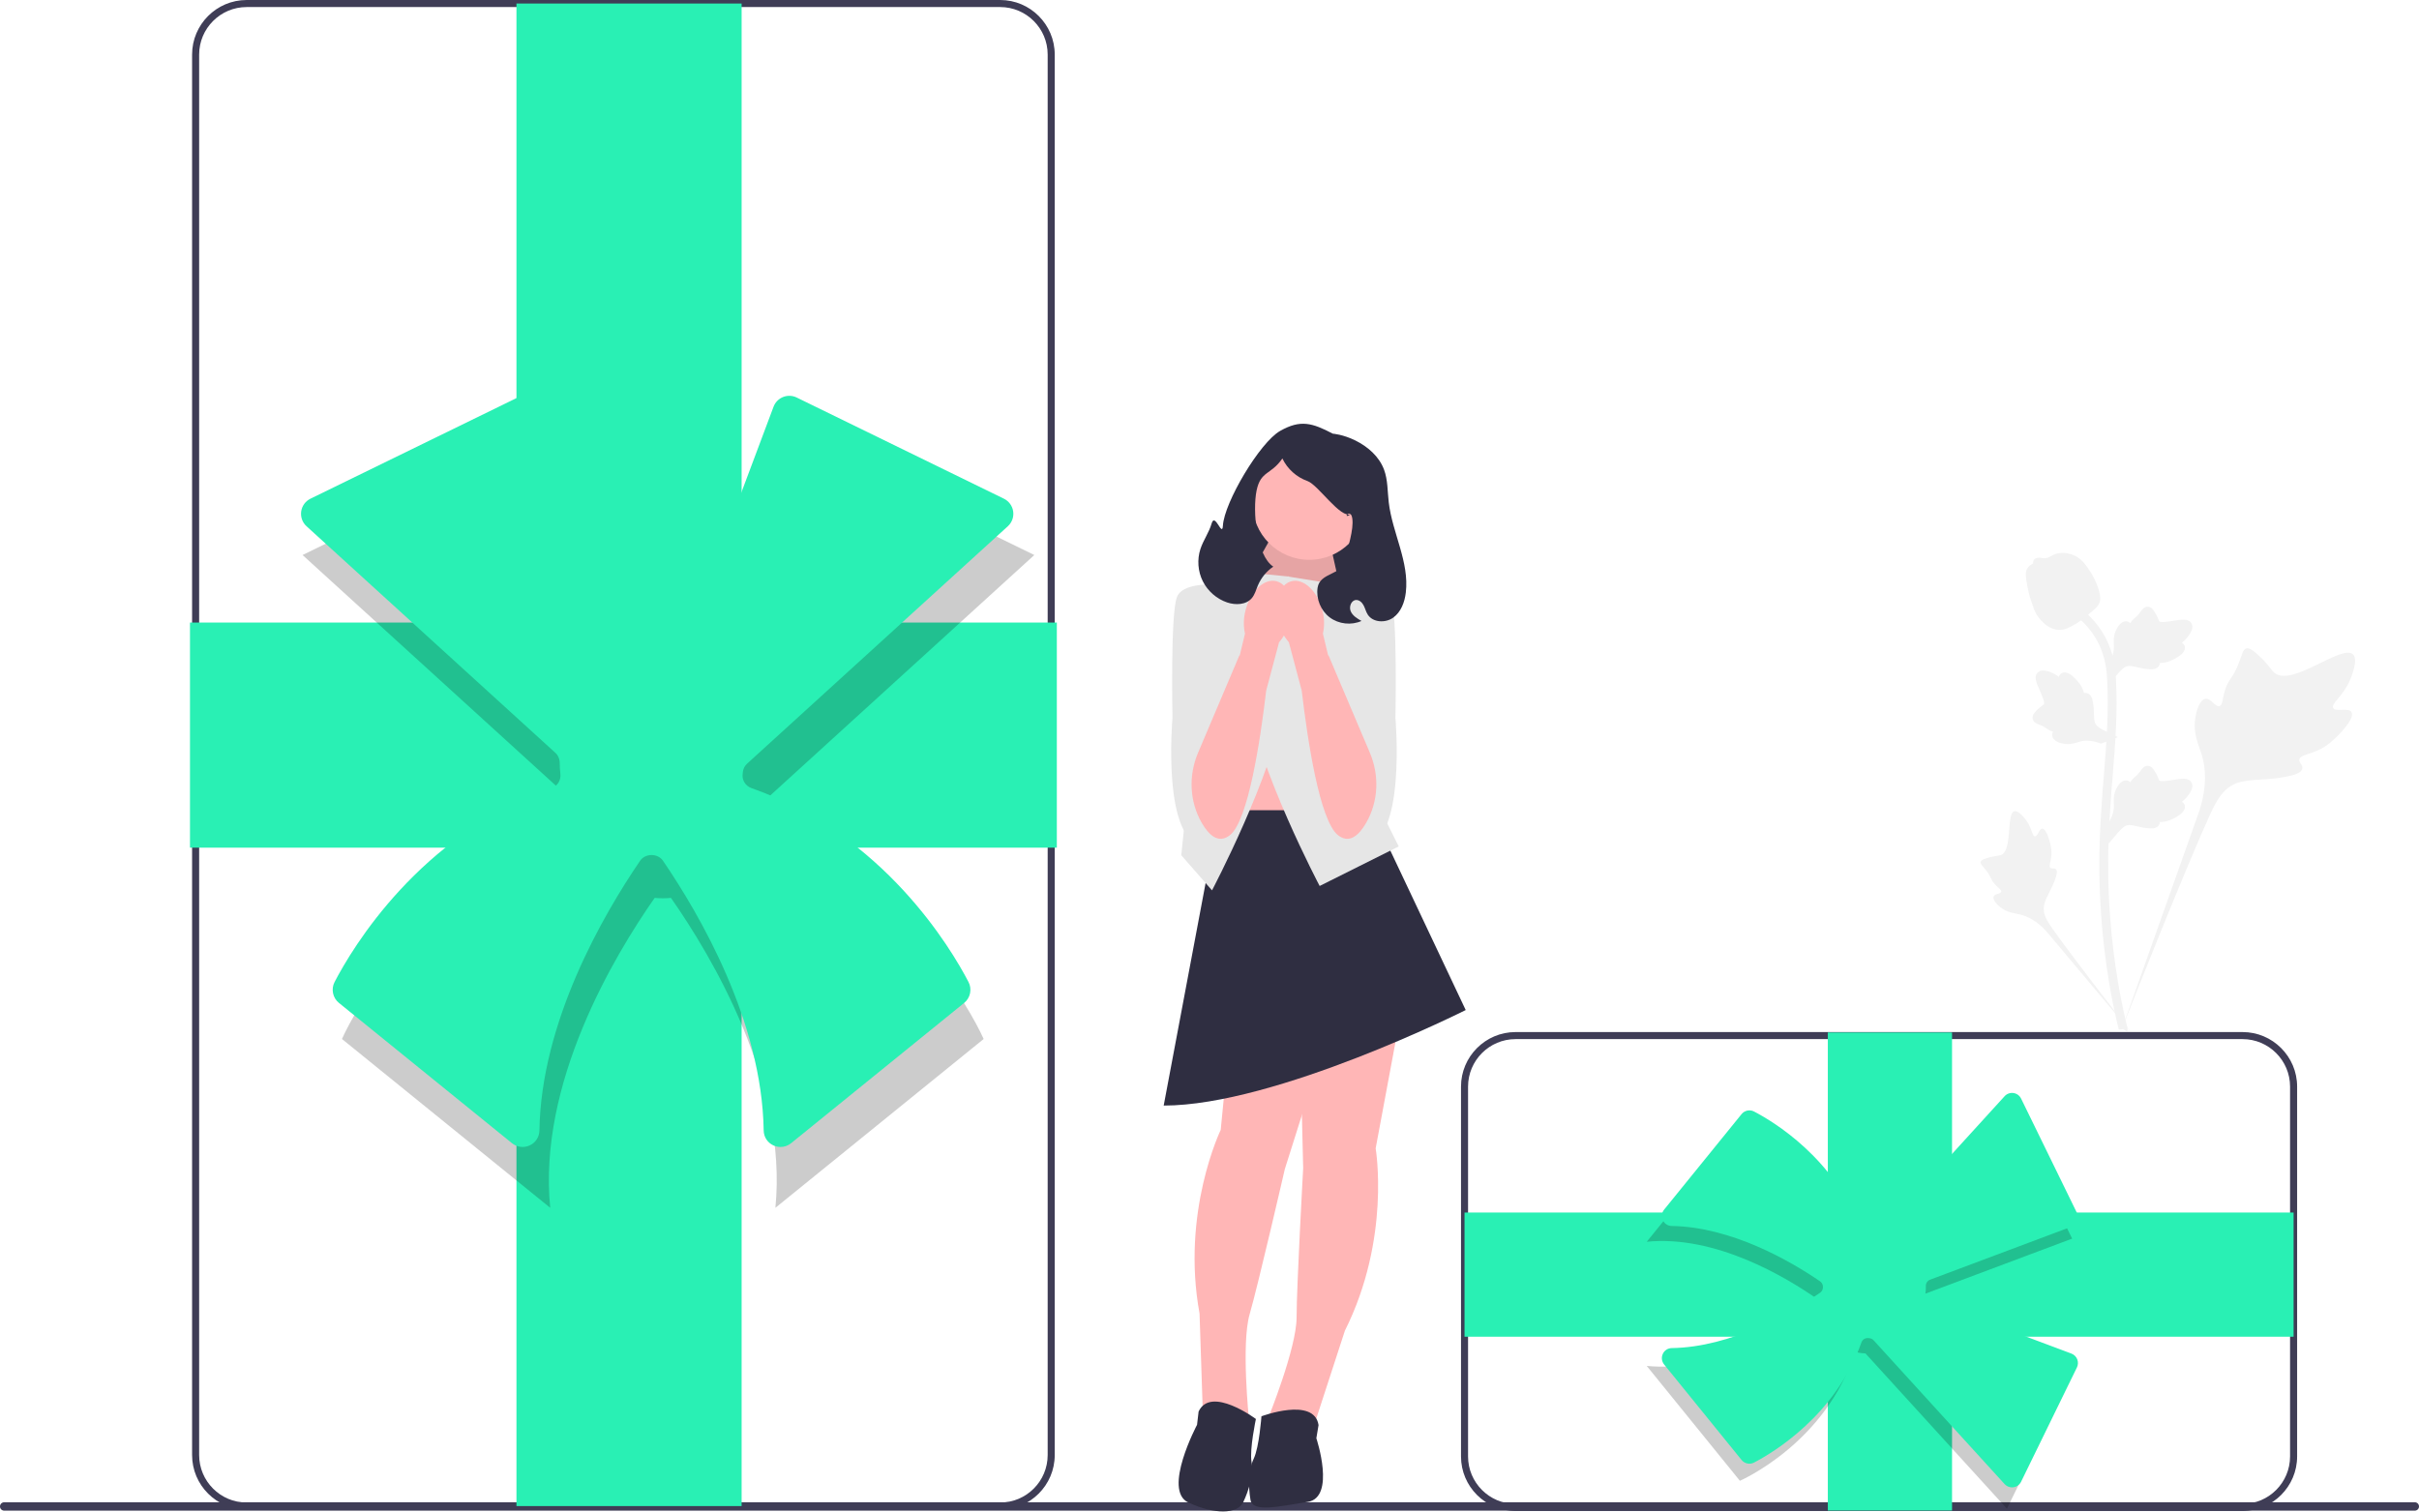
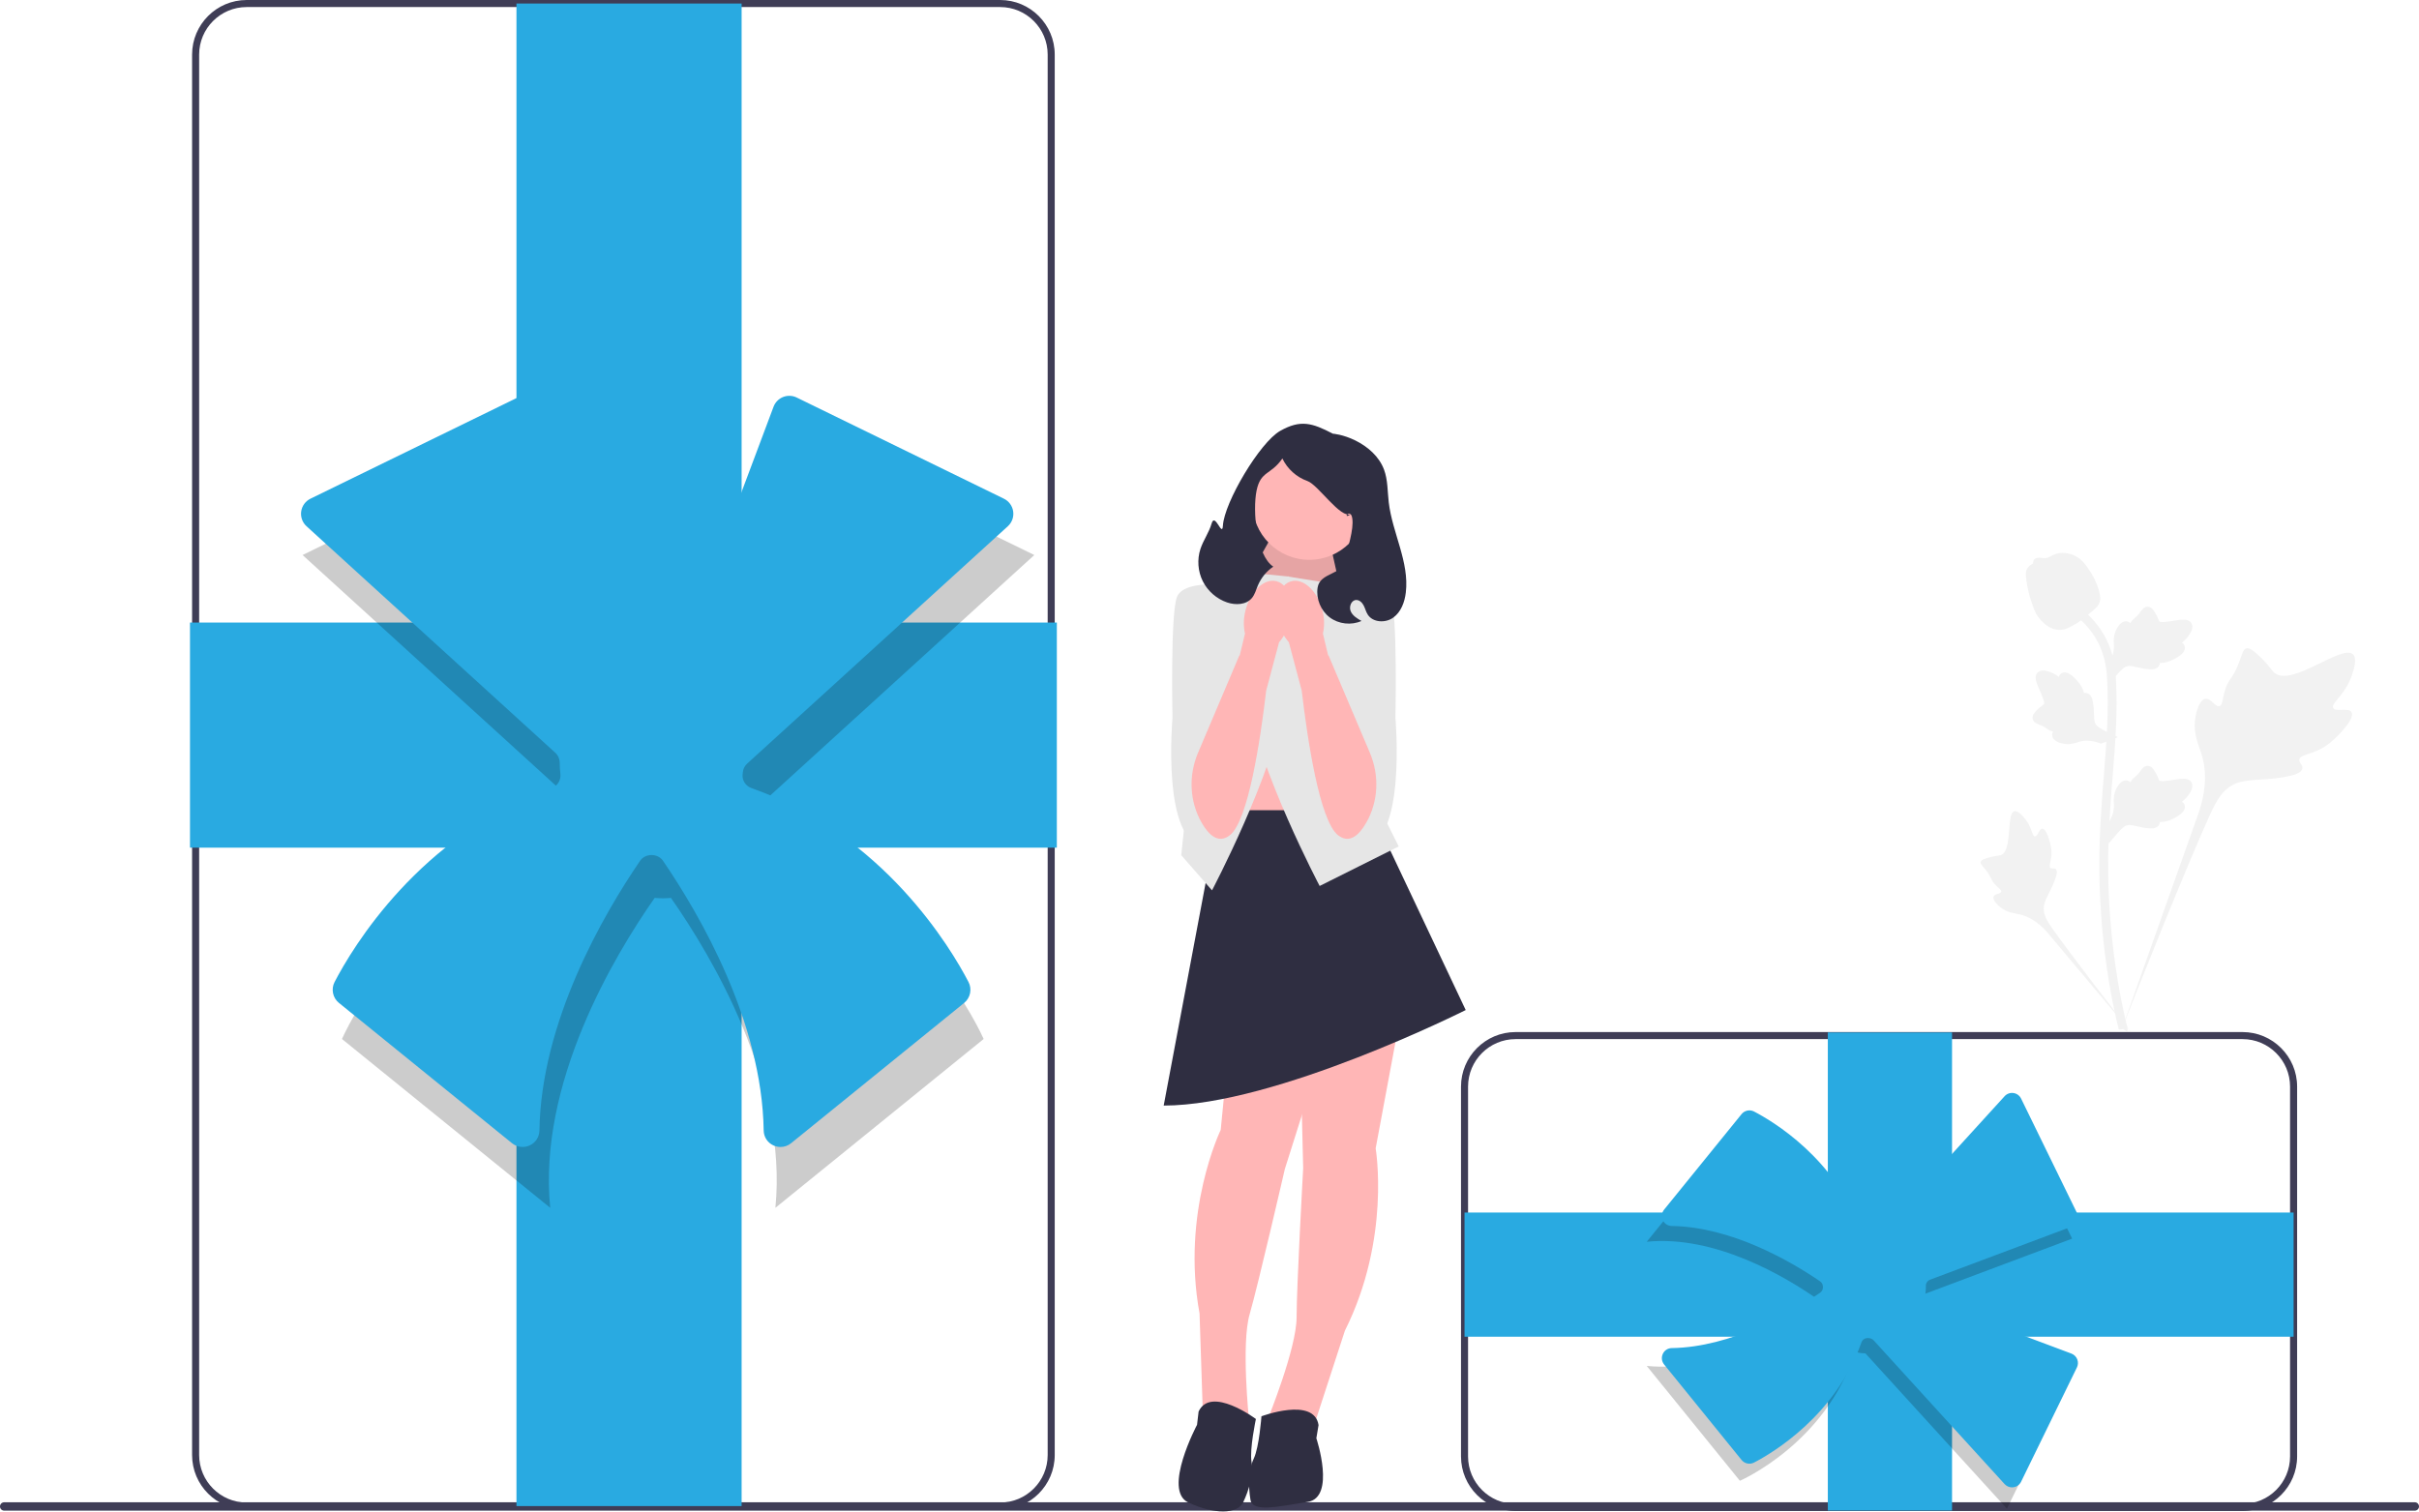
<svg xmlns="http://www.w3.org/2000/svg" width="685.67" height="428.525" viewBox="0 0 685.67 428.525">
  <path d="M0,427.11c0,.66,.53,1.19,1.19,1.19H684.48c.66,0,1.19-.53,1.19-1.19,0-.66-.53-1.19-1.19-1.19H1.19c-.66,0-1.19,.53-1.19,1.19Z" fill="#3f3d56" />
  <path d="M283.497,428H69.917c-8.529,0-15.468-6.939-15.468-15.469V15.468c0-8.529,6.939-15.468,15.468-15.468h213.58c8.529,0,15.468,6.939,15.468,15.468V412.531c0,8.529-6.939,15.469-15.468,15.469ZM69.917,2c-7.426,0-13.468,6.042-13.468,13.468V412.531c0,7.427,6.042,13.469,13.468,13.469h213.58c7.426,0,13.468-6.042,13.468-13.469V15.468c0-7.426-6.042-13.468-13.468-13.468H69.917Z" fill="#3f3d56" />
  <g>
    <path d="M666.534,201.907c-.844-1.424-4.497,.101-5.168-1.191-.669-1.287,2.724-3.249,4.663-7.73,.35-.808,2.553-5.9,.922-7.472-3.092-2.978-17.24,9.313-22.191,5.29-1.087-.883-1.846-2.645-5.134-5.506-1.308-1.138-2.099-1.652-2.865-1.461-1.086,.271-1.172,1.725-2.337,4.584-1.747,4.287-2.78,4.028-3.798,7.449-.756,2.539-.583,4.016-1.472,4.303-1.258,.407-2.416-2.286-4.011-2.045-1.627,.246-2.611,3.382-2.922,5.73-.583,4.406,1.035,7.313,1.932,10.371,.975,3.322,1.553,8.375-.698,15.528l-22.277,62.766c4.918-12.879,19.158-48.185,25.142-61.305,1.727-3.787,3.635-7.629,7.551-9.145,3.77-1.46,8.949-.588,15.55-2.179,.771-.186,2.911-.73,3.18-1.988,.223-1.04-1.036-1.621-.842-2.595,.259-1.307,2.734-1.323,5.775-2.831,2.144-1.063,3.48-2.328,4.629-3.415,.346-.328,5.495-5.262,4.371-7.157h-0Z" fill="#f2f2f2" />
    <path d="M578.889,234.949c-.942,.004-1.248,2.236-2.076,2.193-.825-.043-.808-2.275-2.448-4.519-.296-.405-2.159-2.955-3.401-2.608-2.354,.658-.404,11.148-3.806,12.418-.747,.279-1.831,.143-4.184,.931-.936,.314-1.417,.554-1.544,.985-.18,.611,.508,1.073,1.575,2.47,1.6,2.094,1.175,2.527,2.56,4.013,1.028,1.104,1.803,1.445,1.687,1.964-.163,.735-1.819,.526-2.161,1.379-.349,.87,.907,2.257,1.969,3.087,1.994,1.558,3.888,1.602,5.647,2.044,1.912,.48,4.559,1.654,7.42,4.823l24.378,29.044c-4.902-6.13-18.122-23.306-22.835-30.029-1.36-1.941-2.696-3.985-2.31-6.345,.371-2.272,2.293-4.562,3.417-8.261,.131-.432,.481-1.639-.058-2.134-.446-.409-1.094,.041-1.517-.335-.567-.504,.14-1.724,.277-3.651,.097-1.359-.138-2.38-.341-3.258-.061-.265-.997-4.215-2.251-4.21v0h-0Z" fill="#f2f2f2" />
    <path d="M597.688,239.17l-.568-5.068,.259-.384c1.2-1.777,1.812-3.512,1.82-5.159,.001-.262-.011-.524-.023-.79-.049-1.057-.11-2.371,.575-3.903,.384-.854,1.463-2.831,3.086-2.587,.437,.061,.767,.262,1.018,.497,.037-.059,.075-.117,.115-.181,.505-.771,.905-1.101,1.291-1.419,.296-.245,.602-.497,1.082-1.094,.21-.262,.374-.492,.513-.685,.42-.585,.968-1.282,1.935-1.27,1.033,.049,1.574,.903,1.932,1.468,.64,1.008,.93,1.735,1.122,2.217,.07,.176,.149,.374,.19,.436,.333,.489,3.038,.032,4.057-.135,2.289-.382,4.27-.712,5.087,.732,.585,1.033,.151,2.398-1.33,4.168-.461,.551-.952,.969-1.388,1.297,.361,.215,.684,.546,.815,1.065h0c.308,1.228-.748,2.459-3.137,3.663-.593,.301-1.392,.702-2.512,.896-.527,.091-1.002,.113-1.408,.125-.009,.235-.064,.489-.207,.751-.42,.771-1.293,1.138-2.61,1.05-1.449-.076-2.642-.352-3.694-.595-.919-.21-1.711-.389-2.332-.347-1.153,.093-2.041,1.016-3.083,2.212l-2.603,3.042h-0Z" fill="#f2f2f2" />
    <path d="M600.322,208.994l-4.758,1.835-.437-.153c-2.023-.71-3.857-.862-5.452-.451-.254,.065-.504,.143-.759,.223-1.01,.315-2.266,.708-3.922,.434-.924-.155-3.11-.697-3.285-2.329-.052-.438,.059-.809,.222-1.111-.066-.021-.133-.042-.204-.065-.874-.293-1.295-.597-1.7-.889-.312-.224-.633-.456-1.333-.769-.307-.137-.571-.237-.793-.322-.672-.258-1.486-.611-1.719-1.549-.215-1.011,.474-1.751,.93-2.241,.813-.875,1.442-1.34,1.86-1.648,.153-.112,.324-.239,.373-.294,.389-.446-.74-2.947-1.159-3.891-.95-2.118-1.772-3.95-.582-5.106,.851-.828,2.282-.754,4.369,.229,.65,.307,1.179,.675,1.607,1.013,.117-.404,.354-.8,.823-1.058h0c1.11-.61,2.569,.099,4.339,2.105,.442,.498,1.033,1.169,1.504,2.203,.221,.487,.363,.941,.478,1.331,.229-.051,.49-.063,.779,.009,.852,.21,1.429,.962,1.677,2.258,.294,1.421,.329,2.645,.362,3.724,.029,.942,.058,1.753,.255,2.344,.382,1.091,1.5,1.717,2.922,2.421l3.603,1.746-0,0h0Z" fill="#f2f2f2" />
    <path d="M597.688,194.063l-.568-5.068,.259-.384c1.2-1.777,1.812-3.512,1.82-5.159,.001-.262-.011-.524-.023-.79-.049-1.057-.11-2.371,.575-3.903,.384-.854,1.463-2.831,3.086-2.587,.437,.061,.767,.262,1.018,.497,.037-.059,.075-.117,.115-.181,.505-.771,.905-1.101,1.291-1.419,.296-.245,.602-.497,1.082-1.094,.21-.262,.374-.492,.513-.685,.42-.585,.968-1.282,1.935-1.27,1.033,.049,1.574,.903,1.932,1.468,.64,1.008,.93,1.735,1.122,2.217,.07,.176,.149,.374,.19,.436,.333,.489,3.038,.032,4.057-.135,2.289-.382,4.27-.712,5.087,.732,.585,1.033,.151,2.398-1.33,4.168-.461,.551-.952,.969-1.388,1.297,.361,.215,.684,.546,.815,1.065h0c.308,1.228-.748,2.459-3.137,3.663-.593,.301-1.392,.702-2.512,.896-.527,.091-1.002,.113-1.408,.125-.009,.235-.064,.489-.207,.751-.42,.771-1.293,1.138-2.61,1.05-1.449-.076-2.642-.352-3.694-.595-.919-.21-1.711-.389-2.332-.347-1.153,.093-2.041,1.016-3.083,2.212l-2.603,3.042h-0Z" fill="#f2f2f2" />
    <path d="M602.874,292.44l-1.062-.666-.257-1.226,.257,1.226-1.238,.142c-.02-.115-.087-.379-.188-.793-.554-2.266-2.244-9.162-3.654-20.023-.984-7.581-1.541-15.376-1.656-23.17-.115-7.807,.255-13.717,.551-18.467,.224-3.583,.496-6.994,.762-10.317,.71-8.878,1.379-17.265,.881-26.55-.11-2.073-.341-6.387-2.862-10.978-1.462-2.663-3.476-5.027-5.987-7.023l1.561-1.963c2.771,2.207,5,4.826,6.623,7.782,2.795,5.09,3.047,9.791,3.168,12.05,.507,9.449-.17,17.916-.887,26.88-.264,3.311-.536,6.708-.759,10.276-.294,4.706-.66,10.565-.546,18.271,.113,7.701,.663,15.4,1.633,22.886,1.392,10.724,3.058,17.517,3.605,19.749,.291,1.192,.352,1.441,.054,1.914v-0Z" fill="#f2f2f2" />
    <path d="M583.825,178.577c-.103,0-.207-.002-.312-.01-2.134-.115-4.11-1.392-5.875-3.796-.827-1.131-1.251-2.42-2.095-4.992-.131-.396-.767-2.408-1.154-5.176-.253-1.808-.222-2.565,.137-3.233,.398-.744,1.041-1.263,1.766-1.613-.032-.24-.006-.487,.098-.739,.427-1.045,1.562-.908,2.177-.842,.311,.039,.699,.091,1.117,.069,.658-.032,1.012-.228,1.548-.521,.513-.281,1.15-.631,2.096-.825,1.865-.389,3.427,.14,3.942,.313,2.71,.903,4.046,3.01,5.593,5.45,.308,.489,1.367,2.271,2.065,4.713,.504,1.762,.433,2.545,.281,3.128-.308,1.197-1.036,1.882-2.885,3.394-1.931,1.583-2.9,2.376-3.732,2.858-1.937,1.118-3.153,1.821-4.768,1.821v0h-0Z" fill="#f2f2f2" />
  </g>
-   <rect x="53.853" y="176.506" width="245.708" height="63.82" fill="#29f0b4" />
-   <rect x="146.392" y="1" width="63.82" height="426" fill="#29f0b4" />
+   <rect x="53.853" y="176.506" width="245.708" height="63.82" fill="#29AAE1" />
+   <rect x="146.392" y="1" width="63.82" height="426" fill="#29AAE1" />
  <path d="M212.571,235.521c.452-1.758,.721-3.585,.787-5.468l79.82-72.694-68.607-33.506-30.237,80.632c-2.067-.54-4.224-.857-6.46-.857-1.187,0-2.346,.109-3.49,.266l-30.016-80.041-68.607,33.506,76.683,69.837c-.049,.649-.099,1.299-.099,1.961,0,2.201,.308,4.326,.832,6.364-47.005,14.69-66.248,59.052-66.248,59.052l59.034,47.865c-3.521-35.209,17.981-71.255,29.605-87.869,.761,.068,1.527,.116,2.306,.116s1.545-.048,2.306-.116c11.624,16.615,33.125,52.66,29.605,87.869l59.034-47.865s-19.243-44.362-66.248-59.052l-0-0Z" isolation="isolate" opacity=".2" />
-   <path d="M221.239,325.19c-.688,0-1.382-.149-2.038-.456-1.657-.773-2.704-2.386-2.733-4.208-.484-30.867-18.084-61.162-28.533-76.473-.698-1.022-1.903-1.633-3.224-1.633h-.006c-1.37,0-2.575,.61-3.272,1.633-10.448,15.311-28.049,45.605-28.533,76.473-.029,1.821-1.076,3.435-2.733,4.208-1.674,.784-3.604,.547-5.038-.614l-49.067-39.785c-1.751-1.421-2.266-3.909-1.222-5.918,4.96-9.552,24.055-41.745,61.53-54.983,1.672-.591,2.688-2.256,2.469-4.05-.122-1.002-.183-2.008-.183-2.99,.002-1.172-.445-2.236-1.229-2.949l-70.542-64.244c-1.17-1.065-1.734-2.637-1.511-4.203,.224-1.566,1.207-2.917,2.629-3.611l58.733-28.683c1.205-.589,2.61-.641,3.858-.146,1.247,.496,2.231,1.501,2.703,2.757l27.232,72.62c.562,1.499,2.003,2.478,3.64,2.437,1.234-.028,2.485,.043,3.733,.205,1.761,.235,3.422-.758,4.039-2.404l27.322-72.857c.471-1.256,1.456-2.261,2.703-2.757,1.247-.495,2.654-.442,3.858,.146l58.732,28.683c1.422,.694,2.406,2.045,2.629,3.612,.224,1.565-.341,3.137-1.511,4.202l-73.905,67.308c-.689,.627-1.118,1.483-1.208,2.41-.02,.2-.041,.4-.064,.6h0c-.203,1.686,.845,3.331,2.49,3.912,37.483,13.235,56.582,45.435,61.542,54.987,1.043,2.009,.529,4.497-1.222,5.918l-49.068,39.785c-.872,.707-1.929,1.07-3,1.07h0Z" fill="#29f0b4" />
+   <path d="M221.239,325.19c-.688,0-1.382-.149-2.038-.456-1.657-.773-2.704-2.386-2.733-4.208-.484-30.867-18.084-61.162-28.533-76.473-.698-1.022-1.903-1.633-3.224-1.633h-.006c-1.37,0-2.575,.61-3.272,1.633-10.448,15.311-28.049,45.605-28.533,76.473-.029,1.821-1.076,3.435-2.733,4.208-1.674,.784-3.604,.547-5.038-.614l-49.067-39.785c-1.751-1.421-2.266-3.909-1.222-5.918,4.96-9.552,24.055-41.745,61.53-54.983,1.672-.591,2.688-2.256,2.469-4.05-.122-1.002-.183-2.008-.183-2.99,.002-1.172-.445-2.236-1.229-2.949l-70.542-64.244c-1.17-1.065-1.734-2.637-1.511-4.203,.224-1.566,1.207-2.917,2.629-3.611l58.733-28.683c1.205-.589,2.61-.641,3.858-.146,1.247,.496,2.231,1.501,2.703,2.757l27.232,72.62c.562,1.499,2.003,2.478,3.64,2.437,1.234-.028,2.485,.043,3.733,.205,1.761,.235,3.422-.758,4.039-2.404l27.322-72.857c.471-1.256,1.456-2.261,2.703-2.757,1.247-.495,2.654-.442,3.858,.146l58.732,28.683c1.422,.694,2.406,2.045,2.629,3.612,.224,1.565-.341,3.137-1.511,4.202l-73.905,67.308c-.689,.627-1.118,1.483-1.208,2.41-.02,.2-.041,.4-.064,.6h0c-.203,1.686,.845,3.331,2.49,3.912,37.483,13.235,56.582,45.435,61.542,54.987,1.043,2.009,.529,4.497-1.222,5.918l-49.068,39.785c-.872,.707-1.929,1.07-3,1.07h0Z" fill="#29AAE1" />
  <path d="M635.656,428.392h-206.063c-8.529,0-15.469-6.939-15.469-15.469v-104.846c0-8.529,6.939-15.469,15.469-15.469h206.063c8.529,0,15.468,6.939,15.468,15.469v104.846c0,8.529-6.939,15.469-15.468,15.469Zm-206.063-133.783c-7.427,0-13.469,6.042-13.469,13.469v104.846c0,7.427,6.042,13.469,13.469,13.469h206.063c7.426,0,13.468-6.042,13.468-13.469v-104.846c0-7.427-6.042-13.469-13.468-13.469h-206.063Z" fill="#3f3d56" />
-   <rect x="518.102" y="292.728" width="35.206" height="135.543" fill="#29f0b4" />
-   <rect x="415.124" y="343.777" width="235" height="35.206" fill="#29f0b4" />
+   <rect x="518.102" y="292.728" width="35.206" height="135.543" fill="#29AAE1" />
+   <rect x="415.124" y="343.777" width="235" height="35.206" fill="#29AAE1" />
  <path d="M525.752,383.284c.97,.249,1.978,.398,3.016,.434l40.101,44.032,18.483-37.846-44.48-16.68c.298-1.14,.473-2.33,.473-3.563,0-.655-.06-1.294-.147-1.925l44.154-16.558-18.483-37.846-38.525,42.302c-.358-.027-.717-.055-1.082-.055-1.214,0-2.386,.17-3.51,.459-8.104-25.93-32.576-36.545-32.576-36.545l-26.404,32.566c19.423-1.942,39.307,9.919,48.472,16.331-.038,.42-.064,.842-.064,1.272s.027,.852,.064,1.272c-9.165,6.412-29.05,18.273-48.472,16.331l26.404,32.566s24.472-10.615,32.576-36.545l-0-0Z" isolation="isolate" opacity=".2" />
-   <path d="M570.315,421.696c-.797,0-1.564-.334-2.109-.933l-37.132-40.772c-.306-.336-.752-.549-1.255-.6l-.16-.017c-.907-.101-1.734,.39-2.019,1.195-7.329,20.779-25.172,31.354-30.466,34.101-1.193,.621-2.674,.309-3.523-.741l-21.949-27.071c-.696-.857-.836-2.014-.368-3.018,.462-.989,1.424-1.613,2.51-1.63,16.969-.262,33.642-9.947,42.07-15.697,.507-.347,.81-.944,.809-1.599,.001-.684-.301-1.281-.809-1.627-8.427-5.75-25.098-15.436-42.07-15.697-1.086-.017-2.047-.642-2.509-1.631-.469-1.004-.328-2.16,.368-3.018l21.95-27.071c.85-1.047,2.332-1.359,3.522-.742,5.293,2.747,23.133,13.321,30.463,34.094,.284,.805,1.096,1.307,1.913,1.208,.889-.112,1.775-.138,2.631-.074l36.026-39.559c.638-.7,1.579-1.039,2.515-.903,.938,.135,1.745,.723,2.16,1.573l15.825,32.402c.353,.722,.384,1.563,.087,2.31-.297,.745-.898,1.334-1.65,1.615l-40.062,15.023c-.737,.276-1.218,.997-1.198,1.792l.003,.29c0,.623-.043,1.257-.129,1.884-.11,.807,.393,1.609,1.196,1.911l40.19,15.071c.751,.282,1.353,.871,1.65,1.617,.296,.746,.265,1.587-.087,2.309l-15.825,32.402c-.415,.851-1.223,1.438-2.16,1.572-.135,.02-.271,.029-.406,.029Z" fill="#29f0b4" />
+   <path d="M570.315,421.696c-.797,0-1.564-.334-2.109-.933l-37.132-40.772c-.306-.336-.752-.549-1.255-.6l-.16-.017c-.907-.101-1.734,.39-2.019,1.195-7.329,20.779-25.172,31.354-30.466,34.101-1.193,.621-2.674,.309-3.523-.741l-21.949-27.071c-.696-.857-.836-2.014-.368-3.018,.462-.989,1.424-1.613,2.51-1.63,16.969-.262,33.642-9.947,42.07-15.697,.507-.347,.81-.944,.809-1.599,.001-.684-.301-1.281-.809-1.627-8.427-5.75-25.098-15.436-42.07-15.697-1.086-.017-2.047-.642-2.509-1.631-.469-1.004-.328-2.16,.368-3.018l21.95-27.071c.85-1.047,2.332-1.359,3.522-.742,5.293,2.747,23.133,13.321,30.463,34.094,.284,.805,1.096,1.307,1.913,1.208,.889-.112,1.775-.138,2.631-.074l36.026-39.559c.638-.7,1.579-1.039,2.515-.903,.938,.135,1.745,.723,2.16,1.573l15.825,32.402c.353,.722,.384,1.563,.087,2.31-.297,.745-.898,1.334-1.65,1.615l-40.062,15.023c-.737,.276-1.218,.997-1.198,1.792l.003,.29c0,.623-.043,1.257-.129,1.884-.11,.807,.393,1.609,1.196,1.911l40.19,15.071c.751,.282,1.353,.871,1.65,1.617,.296,.746,.265,1.587-.087,2.309l-15.825,32.402c-.415,.851-1.223,1.438-2.16,1.572-.135,.02-.271,.029-.406,.029Z" fill="#29AAE1" />
  <g>
    <path d="M383.69,171.688h-32.227v-10.611c0-17.786,14.44-32.226,32.226-32.226h0v42.838h0v0Z" fill="#2f2e41" />
    <polygon points="376.547 151.88 382.088 176.802 349.619 171.41 362.85 147.84 376.547 151.88" fill="#ffb6b6" />
    <polygon points="376.547 151.88 382.088 176.802 349.619 171.41 362.85 147.84 376.547 151.88" isolation="isolate" opacity=".1" />
    <rect x="345.417" y="205.118" width="31.13" height="46.072" fill="#ffb6b6" />
    <path d="M396.781,288.857l-6.848,36.733s4.358,25.526-8.716,51.675l-8.716,26.771-13.074-1.868s8.094-19.923,8.094-28.639,1.868-42.336,1.868-42.336l-.934-38.363,28.328-3.973v-0Z" fill="#ffb6b6" />
    <path d="M357.558,401.546s14.942-5.603,16.187,2.49l-.623,3.736s5.603,16.81-2.49,18.055-15.565,3.113-16.187-.623-.613-8.399,.939-11.67,2.174-11.988,2.174-11.988Z" fill="#2f2e41" />
    <path d="M349.651,283.159l-3.637,37.188s-11.285,23.307-5.999,52.06l.927,28.139,13.078,1.842s-2.234-21.388,.19-29.76c2.424-8.372,9.98-41.185,9.98-41.185l11.566-36.59-26.105-11.695v-0Z" fill="#ffb6b6" />
    <path d="M355.987,402.31s-12.794-9.538-16.241-2.11l-.441,3.761s-9.88,18.591-2.452,22.038,13.908,3.316,15.544-.099,2.924-7.897,2.344-11.471,1.246-12.12,1.246-12.12l0,0Z" fill="#2f2e41" />
    <path d="M388.687,229.711l26.771,56.656s-53.854,27.083-85.606,27.083l15.766-83.738h43.069l-0,0Z" fill="#2f2e41" />
    <path d="M364.718,163.405l15.565,2.49-1.245,39.223,17.433,34.865-22.413,11.207s-17.433-32.997-20.545-53.543-1.245-35.488-1.245-35.488l12.452,1.245-0,0Z" fill="#e6e6e6" />
    <path d="M352.888,164.65l-15.565,2.49,1.245,39.223-3.736,36.11,8.716,9.961s17.433-32.997,20.545-53.543,1.245-35.488,1.245-35.488l-12.452,1.245,0,0Z" fill="#e6e6e6" />
    <path d="M376.858,166.829l3.424-.934s12.14-1.556,14.008,3.424c1.868,4.981,1.245,34.242,1.245,34.242,0,0,3.213,35.914-9.289,36.323s-10.011-29.475-10.011-29.475l.623-43.581Z" fill="#e6e6e6" />
    <circle cx="371.114" cy="142.606" r="16.113" fill="#ffb6b6" />
    <path d="M366.073,164.782c3.457-.877,7.376,2.815,8.754,8.248,.581,2.163,.635,4.433,.158,6.621l1.485,6.176,.109-.006,11.716,27.611c2.724,6.42,2.436,13.79-1.038,19.837-2.067,3.597-4.78,6.015-7.966,3.547-5.286-4.096-8.739-27.549-10.316-41.021l-3.645-13.694c-1.463-1.696-2.499-3.718-3.02-5.897-1.379-5.431,.306-10.545,3.762-11.422h-0Z" fill="#ffb6b6" />
    <path d="M351.021,166.829l-3.424-.934s-12.14-1.556-14.008,3.424-1.245,34.242-1.245,34.242c0,0-3.213,35.914,9.289,36.323,12.502,.409,10.011-29.475,10.011-29.475l-.623-43.581Z" fill="#e6e6e6" />
    <path d="M361.806,164.782c-3.457-.877-7.376,2.815-8.754,8.248-.581,2.163-.635,4.433-.158,6.621l-1.485,6.176-.109-.006-11.716,27.611c-2.724,6.42-2.436,13.79,1.038,19.837,2.067,3.597,4.78,6.015,7.966,3.547,5.286-4.096,8.739-27.549,10.316-41.021l3.645-13.694c1.463-1.696,2.499-3.718,3.02-5.897,1.379-5.431-.306-10.545-3.762-11.422h0Z" fill="#ffb6b6" />
    <path d="M340.265,155.642c.82-2.492,2.438-4.674,3.162-7.196,.961-3.348,3.008,4.079,3.207,.602,.379-6.61,10.468-23.613,16.227-26.878,5.759-3.266,9.067-2.281,14.934,.786,0,0,2.848,.181,6.394,1.932s6.737,4.554,8.117,8.26c1.093,2.938,.972,6.164,1.337,9.277,1.018,8.673,5.879,16.921,4.836,25.59-.326,2.705-1.354,5.502-3.565,7.093-2.212,1.591-5.785,1.418-7.24-.885-.497-.786-.707-1.718-1.133-2.545-.426-.826-1.195-1.597-2.124-1.571-1.397,.039-2.108,1.913-1.557,3.197s1.845,2.06,3.061,2.749c-2.894,1.302-6.485,.897-9.016-1.018-2.531-1.915-3.898-5.26-3.432-8.399,.656-4.424,7.102-3.508,7.861-7.916,.553-3.209,2.494-8.578,1.965-11.79-.529-3.213-3.068,.677-.393-1.179-2.943,1.419-9.238-8.287-12.318-9.374-3.081-1.087-5.693-3.441-7.094-6.392-3.268,4.737-6.142,3.45-7.312,9.085-1.17,5.634-.088,18.435,4.73,21.58-1.928,1.316-3.466,3.197-4.371,5.349-.513,1.219-.845,2.553-1.696,3.566-1.625,1.934-4.625,2.051-7.017,1.238-2.965-1.008-5.501-3.223-6.899-6.025s-1.642-6.16-.663-9.136l-0,0Z" fill="#2f2e41" />
  </g>
</svg>
